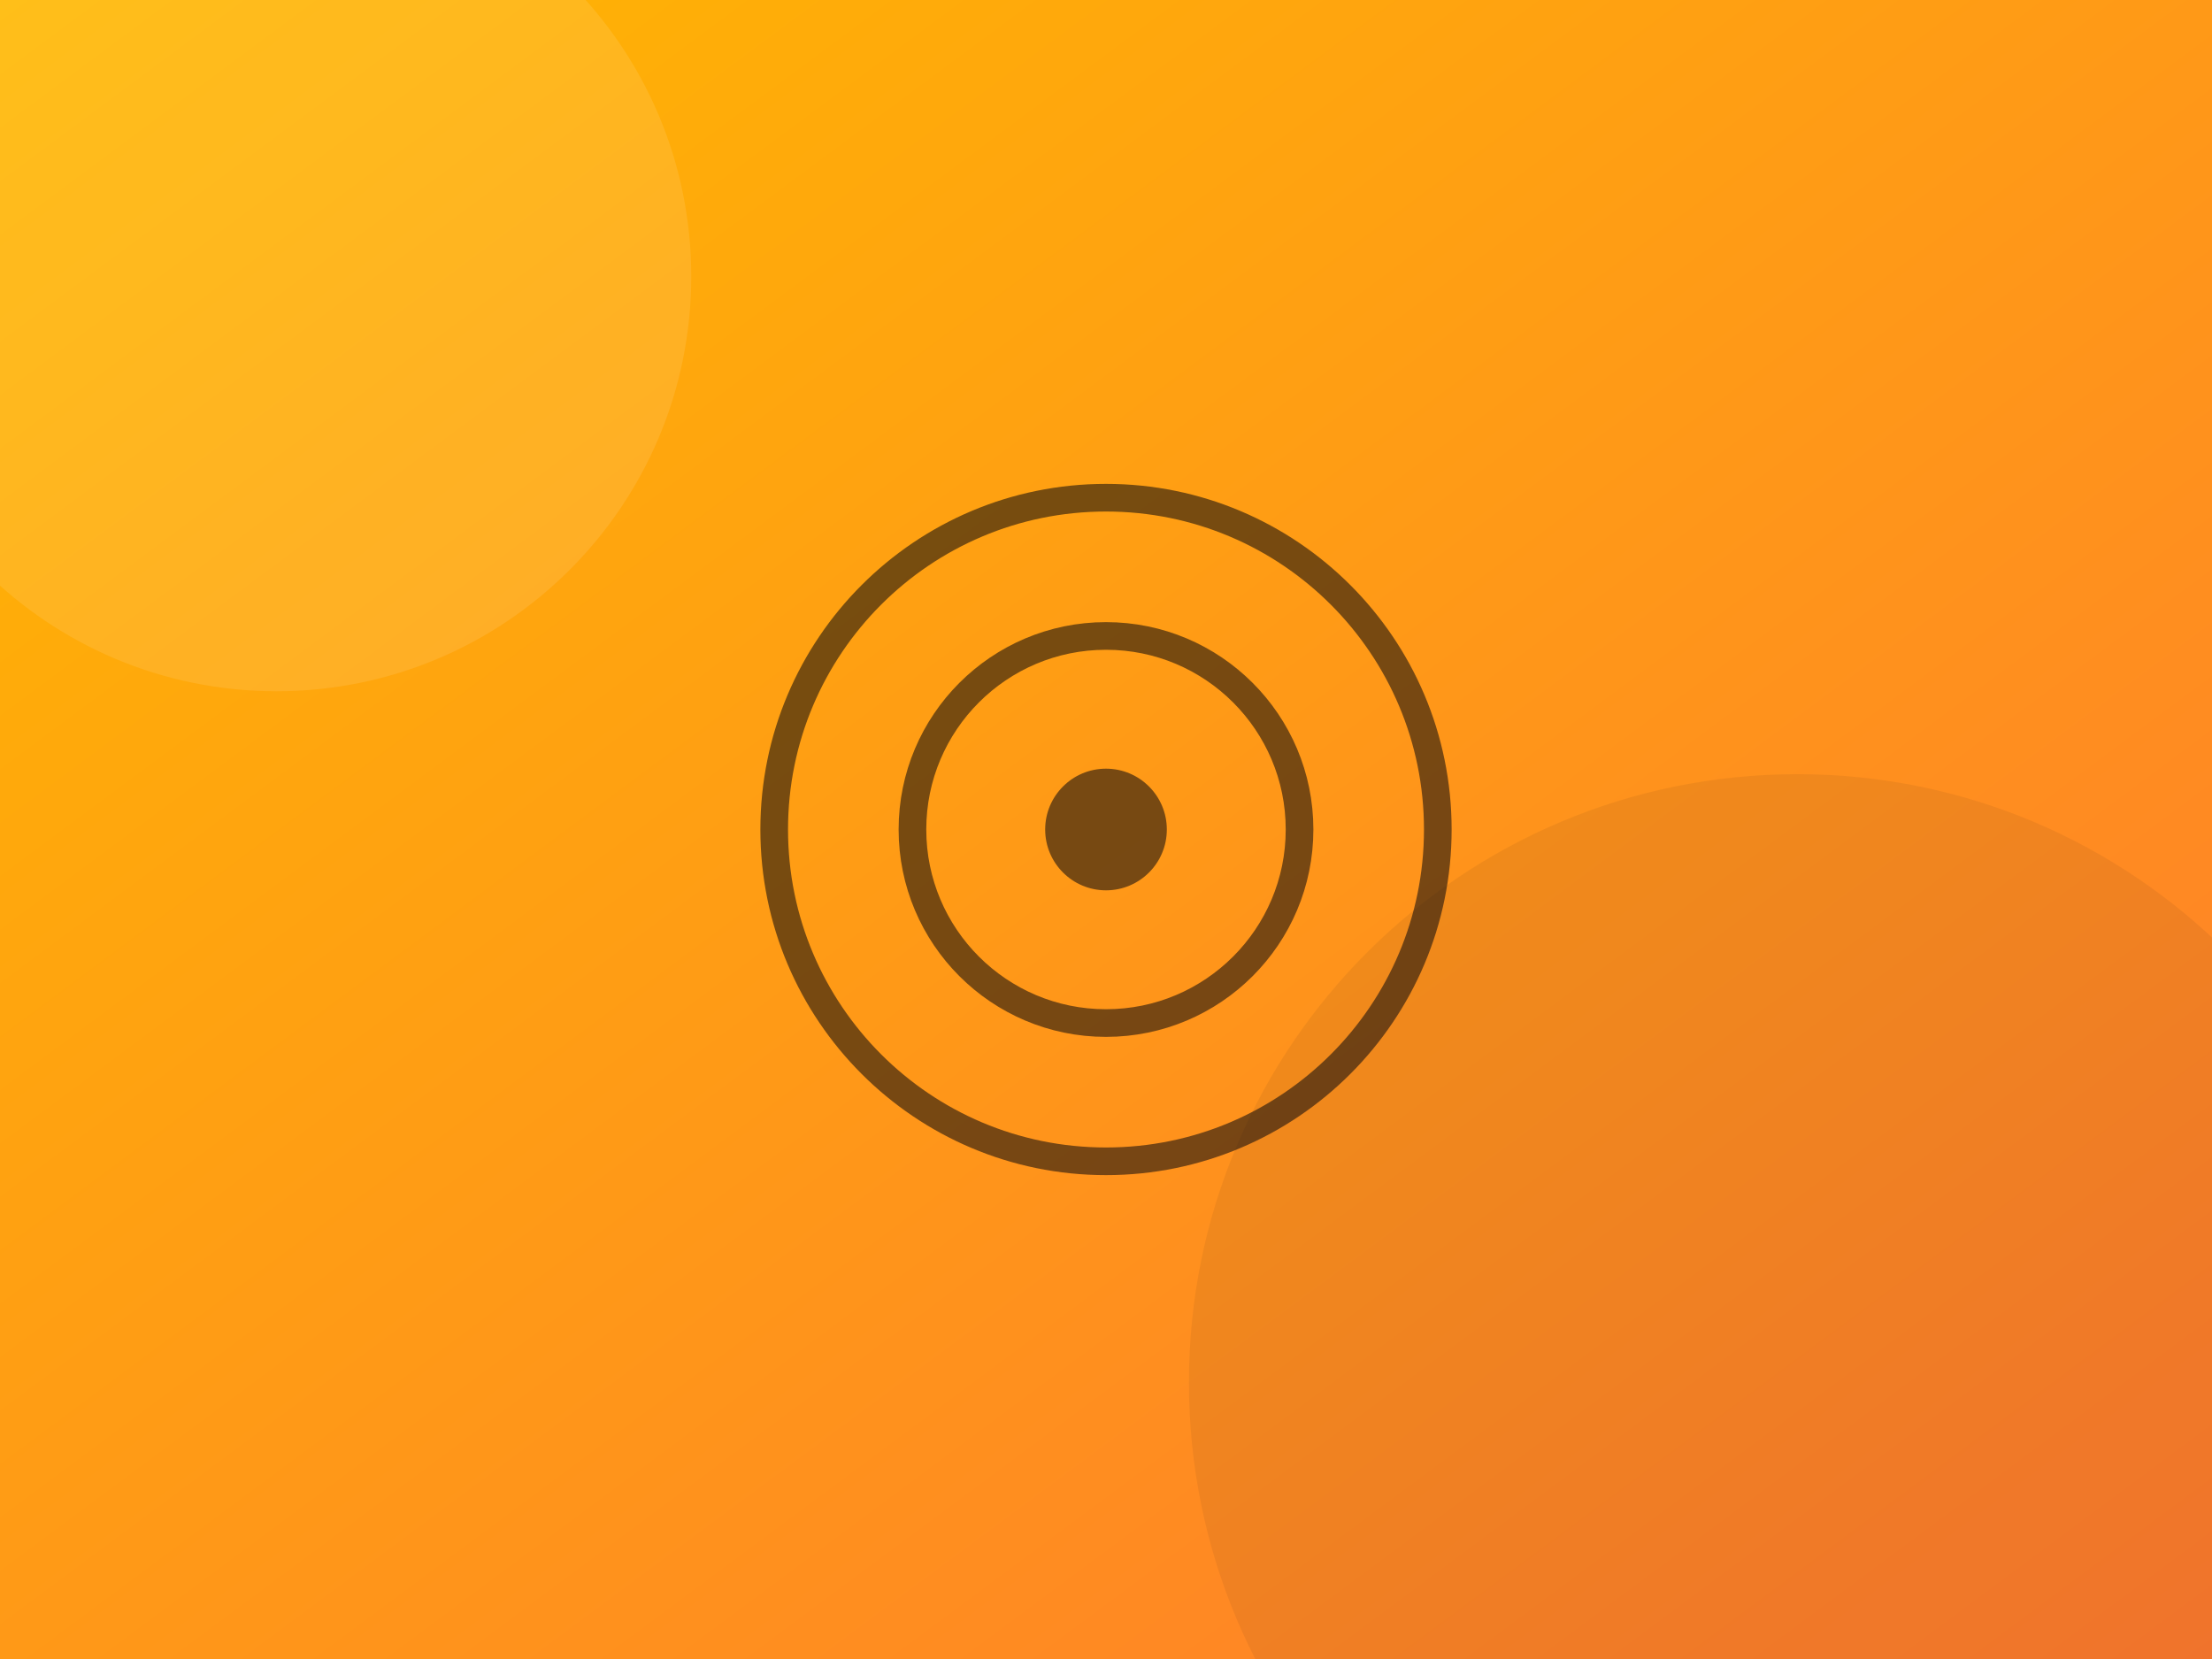
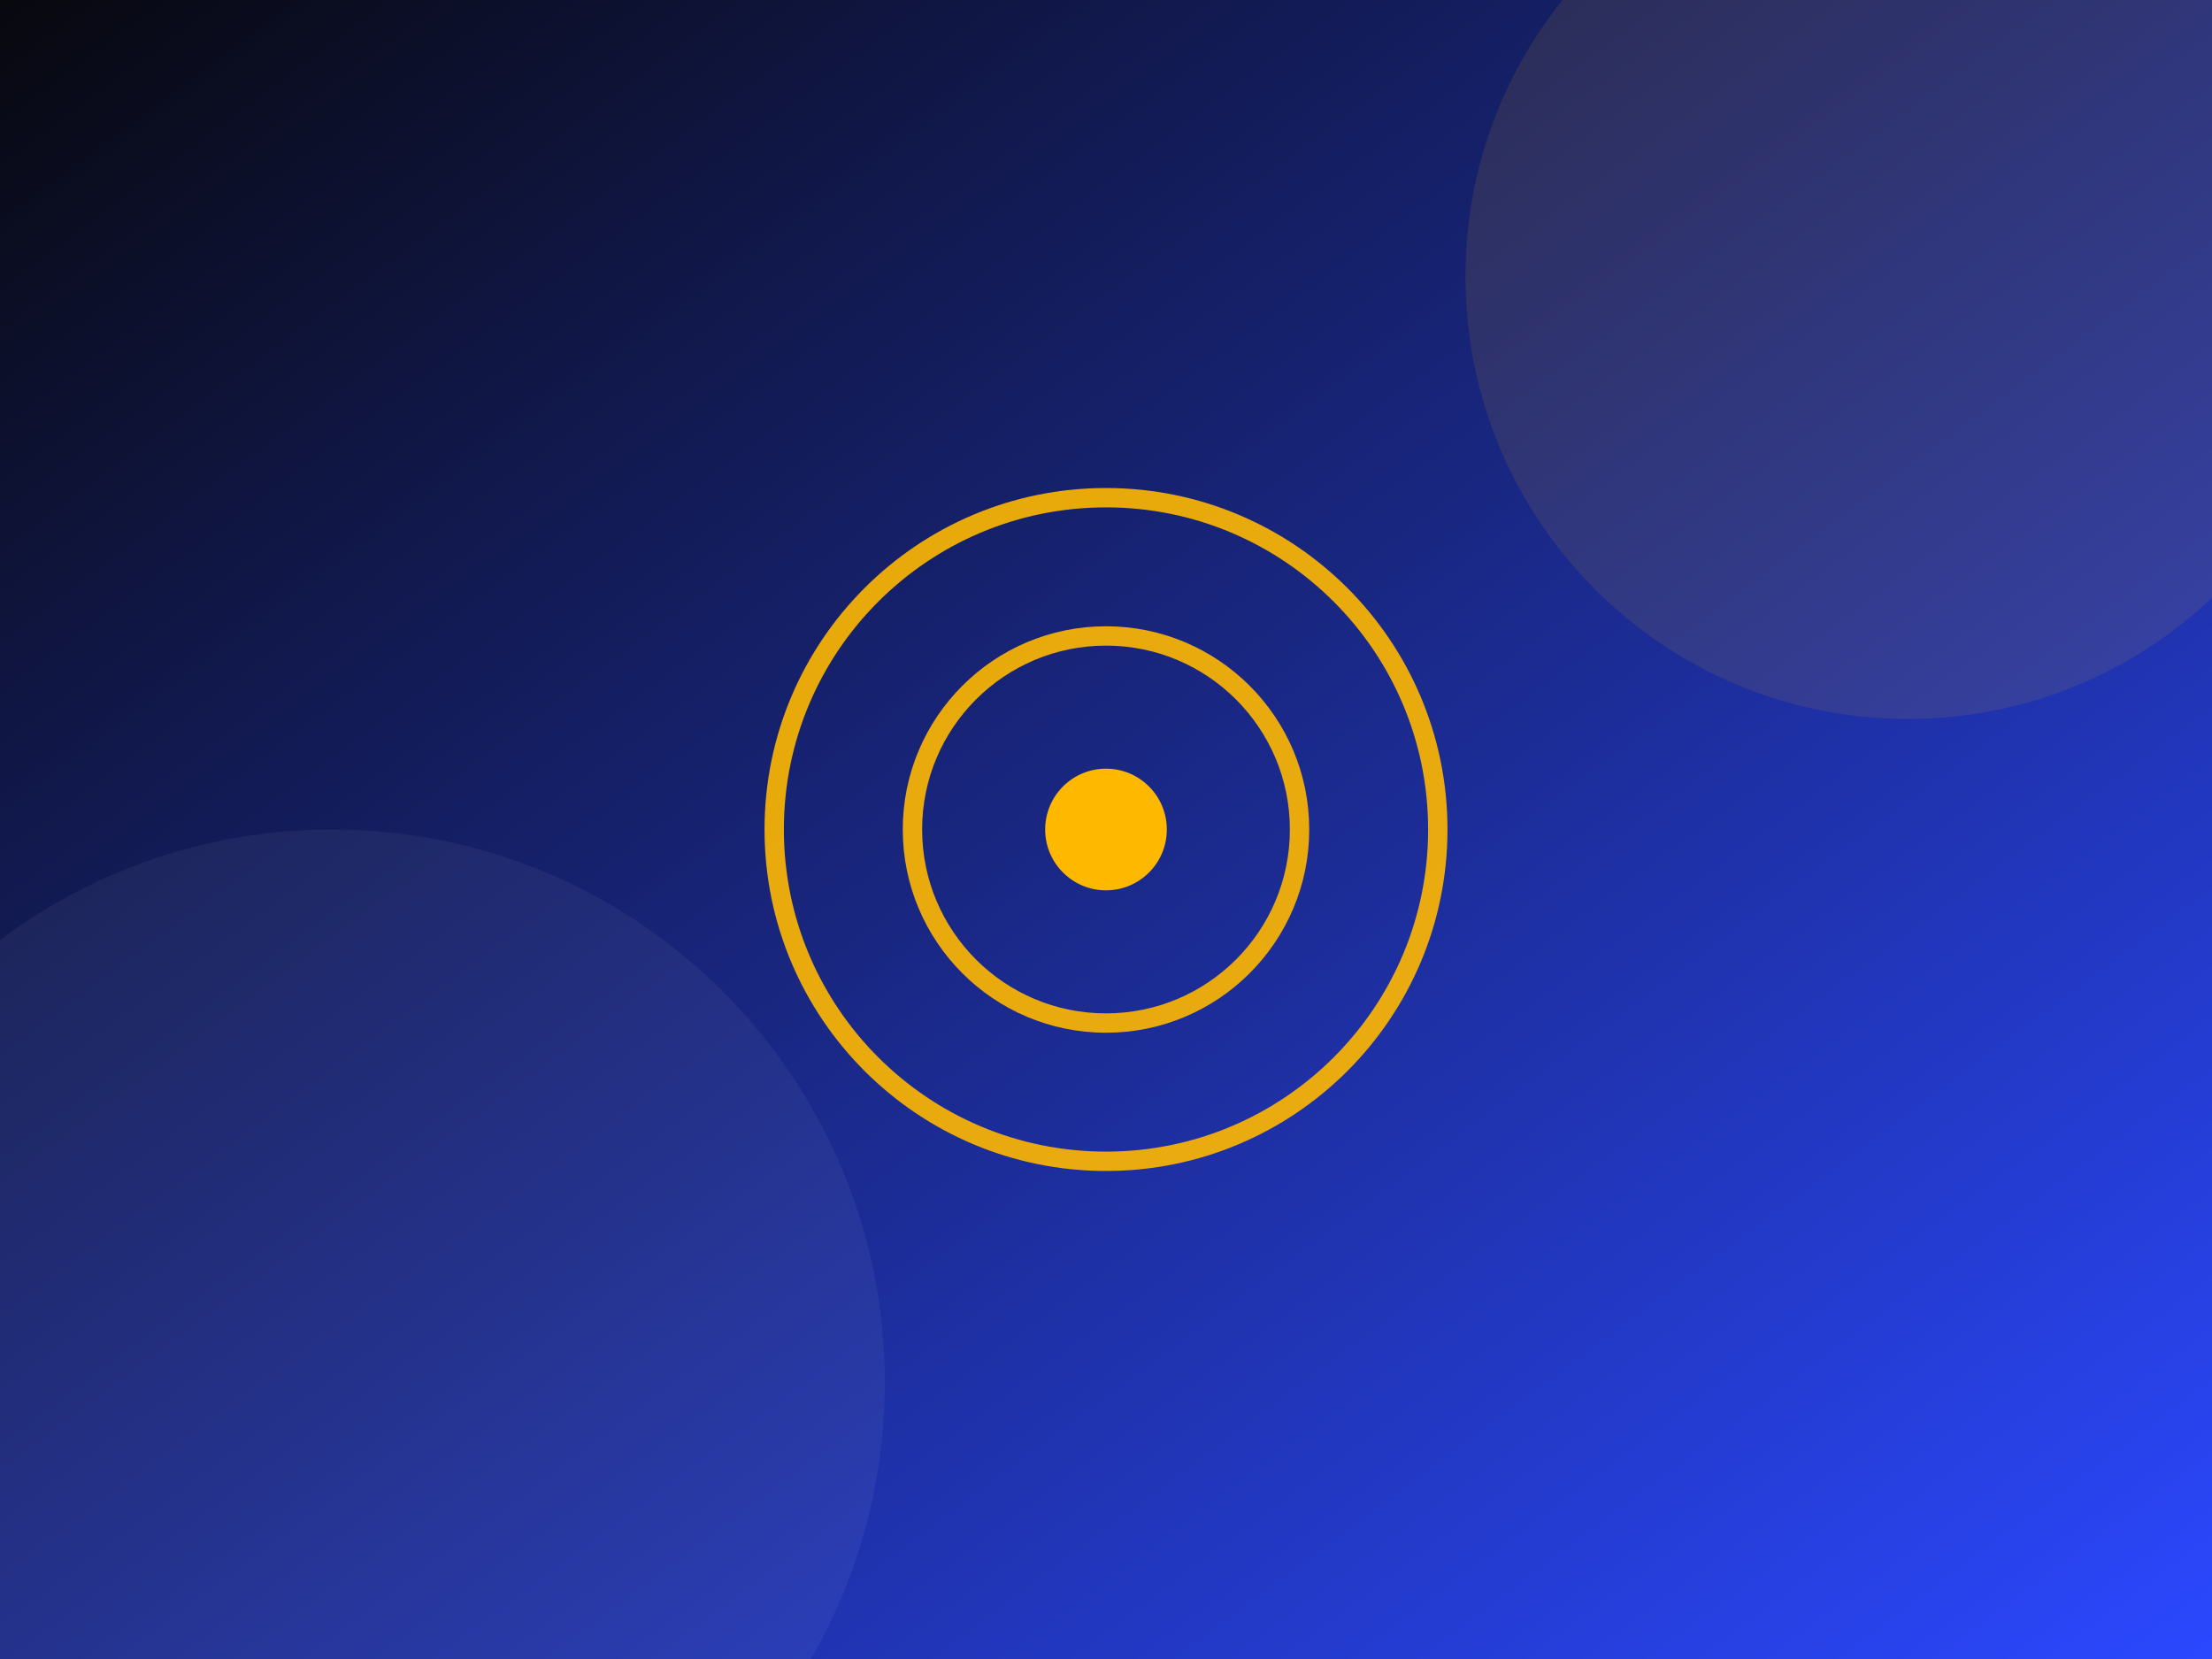
<svg xmlns="http://www.w3.org/2000/svg" viewBox="0 0 800 600">
  <defs>
    <linearGradient id="g2" x1="0%" y1="0%" x2="100%" y2="100%">
-       <stop offset="0%" stop-color="#FFB800" />
-       <stop offset="100%" stop-color="#FF7A2E" />
+       <stop offset="0%" stop-color="#08080E" />
+       <stop offset="100%" stop-color="#2B48FF" />
    </linearGradient>
  </defs>
  <rect width="800" height="600" fill="url(#g2)" />
-   <circle cx="650" cy="500" r="220" fill="#08080E" opacity="0.06" />
-   <circle cx="100" cy="100" r="150" fill="#ffffff" opacity="0.10" />
-   <g stroke="#08080E" stroke-opacity="0.55" stroke-width="10" fill="none">
+   <circle cx="120" cy="500" r="200" fill="#ffffff" opacity="0.05" />
+   <circle cx="690" cy="100" r="160" fill="#FFB800" opacity="0.10" />
+   <g stroke="#FFB800" stroke-width="7" fill="none" opacity="0.9">
    <circle cx="400" cy="300" r="120" />
    <circle cx="400" cy="300" r="70" />
  </g>
-   <circle cx="400" cy="300" r="22" fill="#08080E" opacity="0.55" />
+   <circle cx="400" cy="300" r="22" fill="#FFB800" />
</svg>
